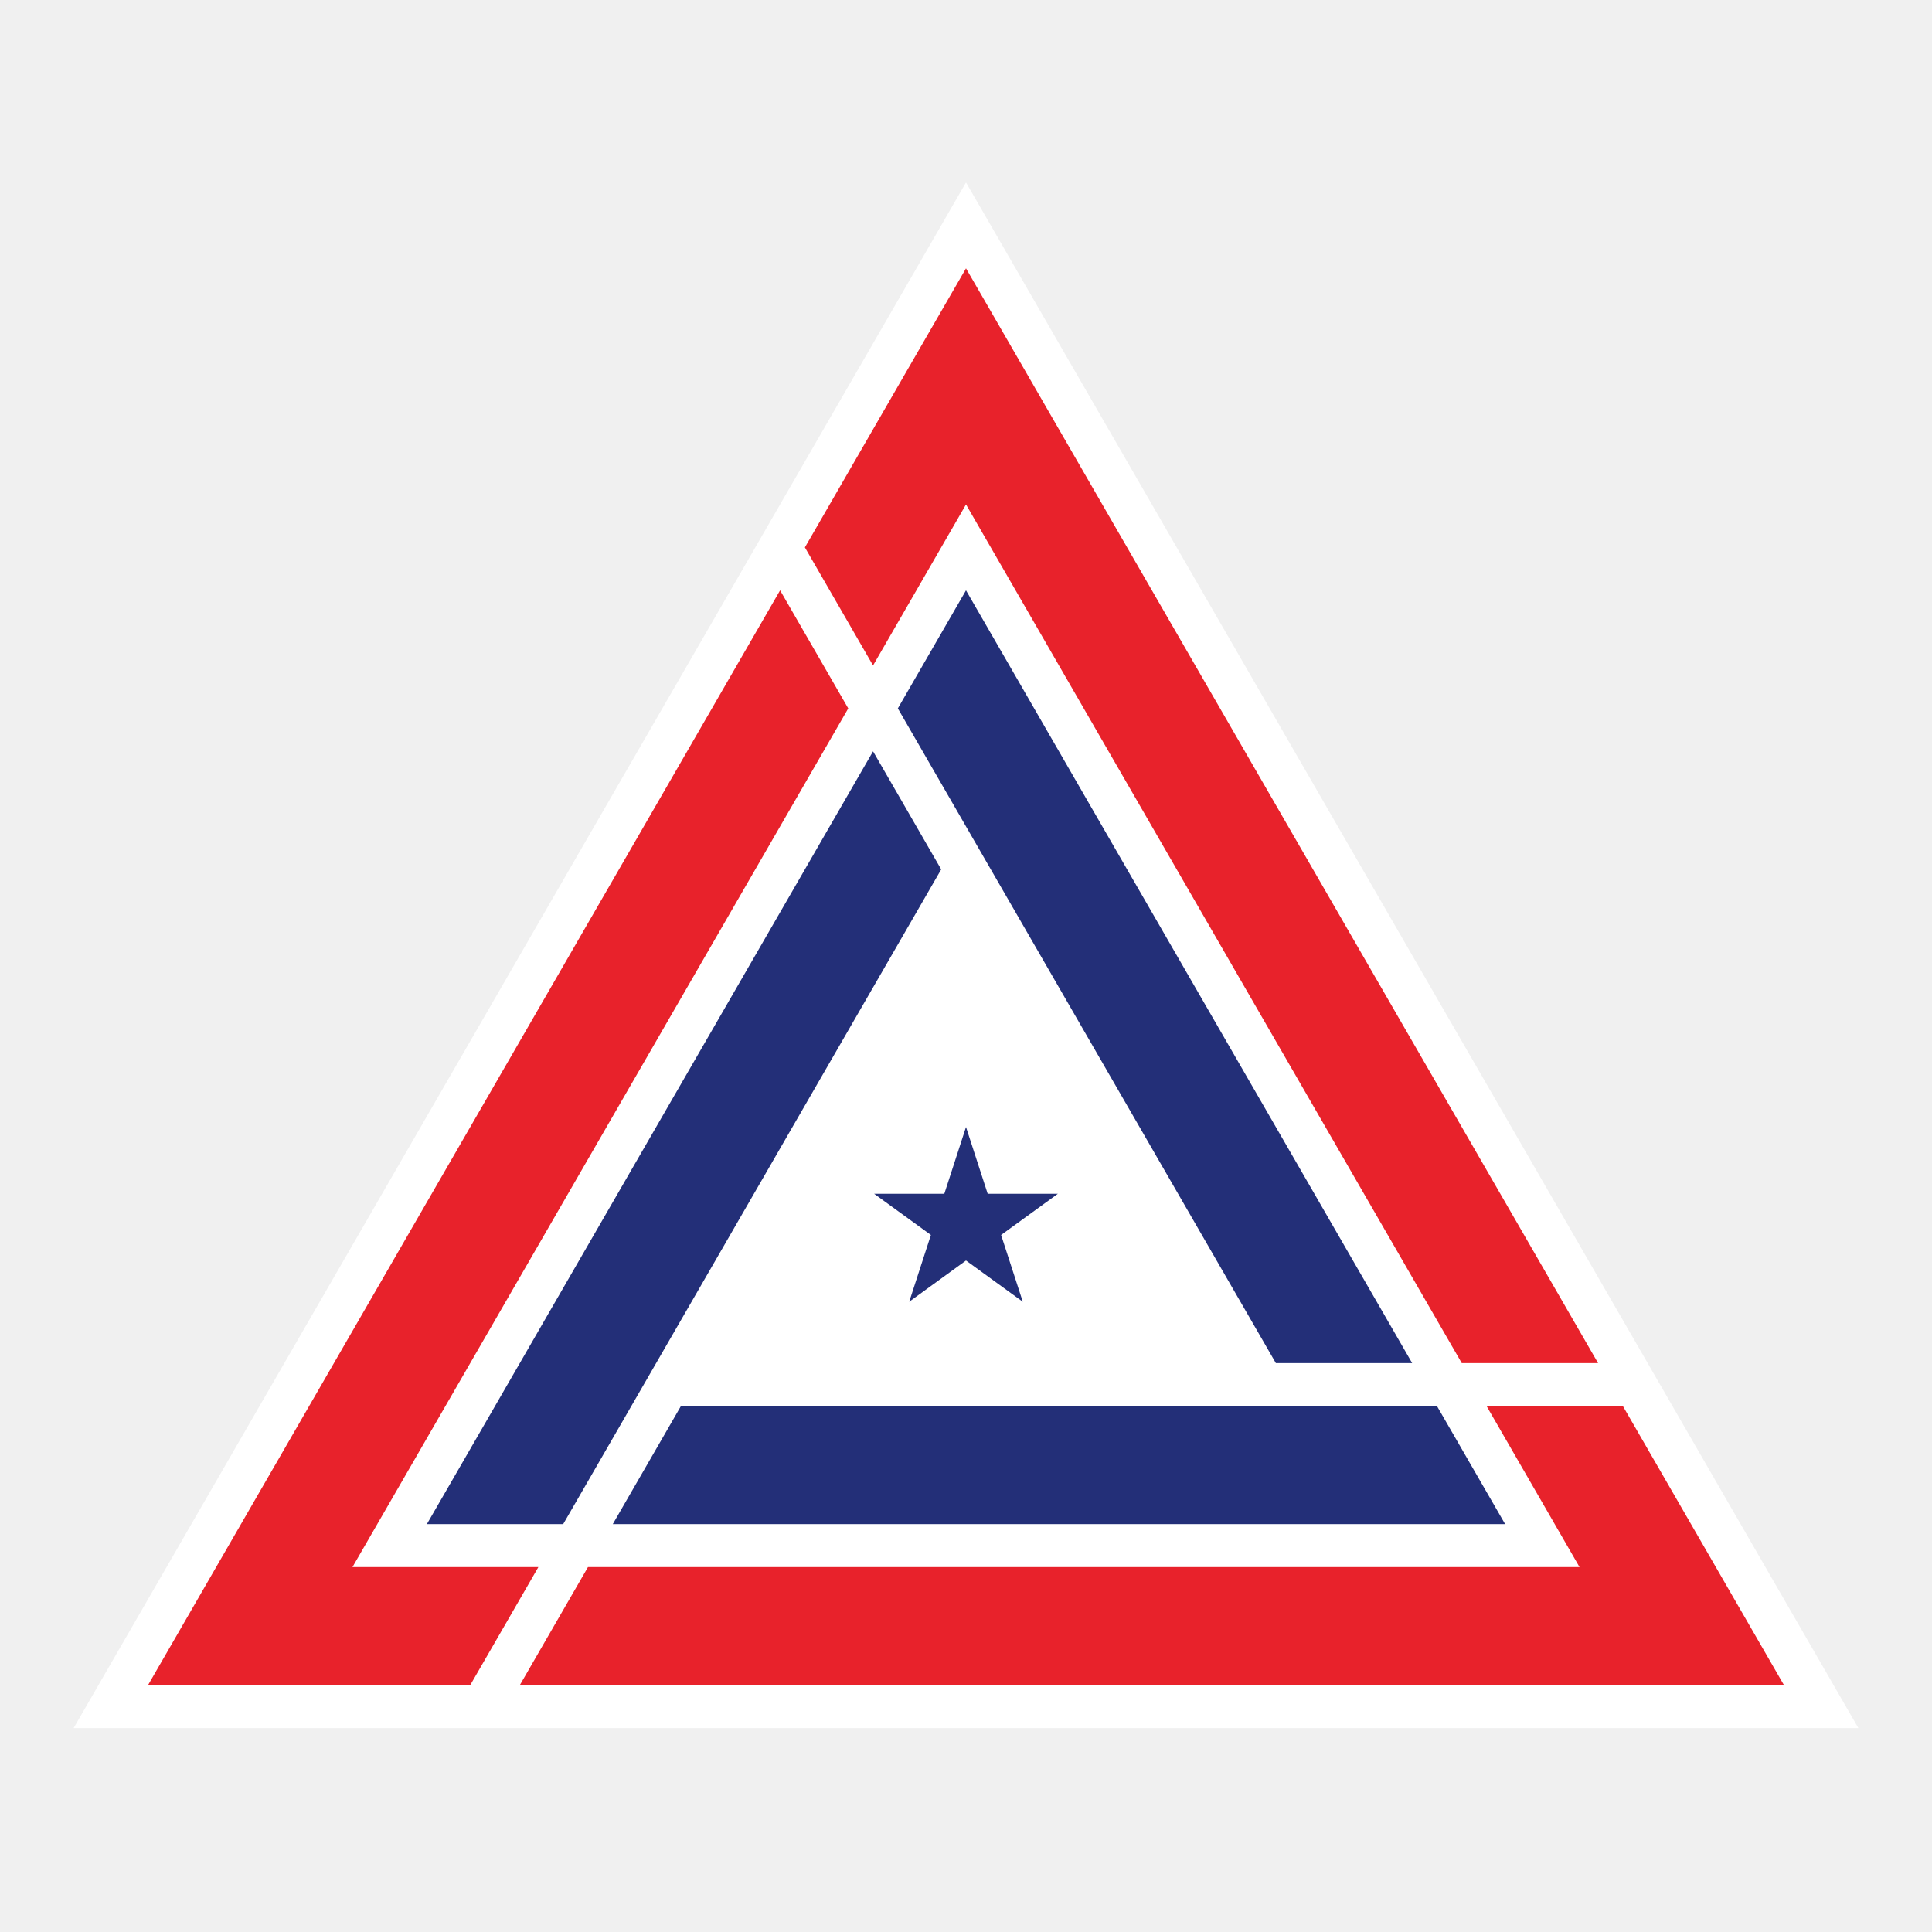
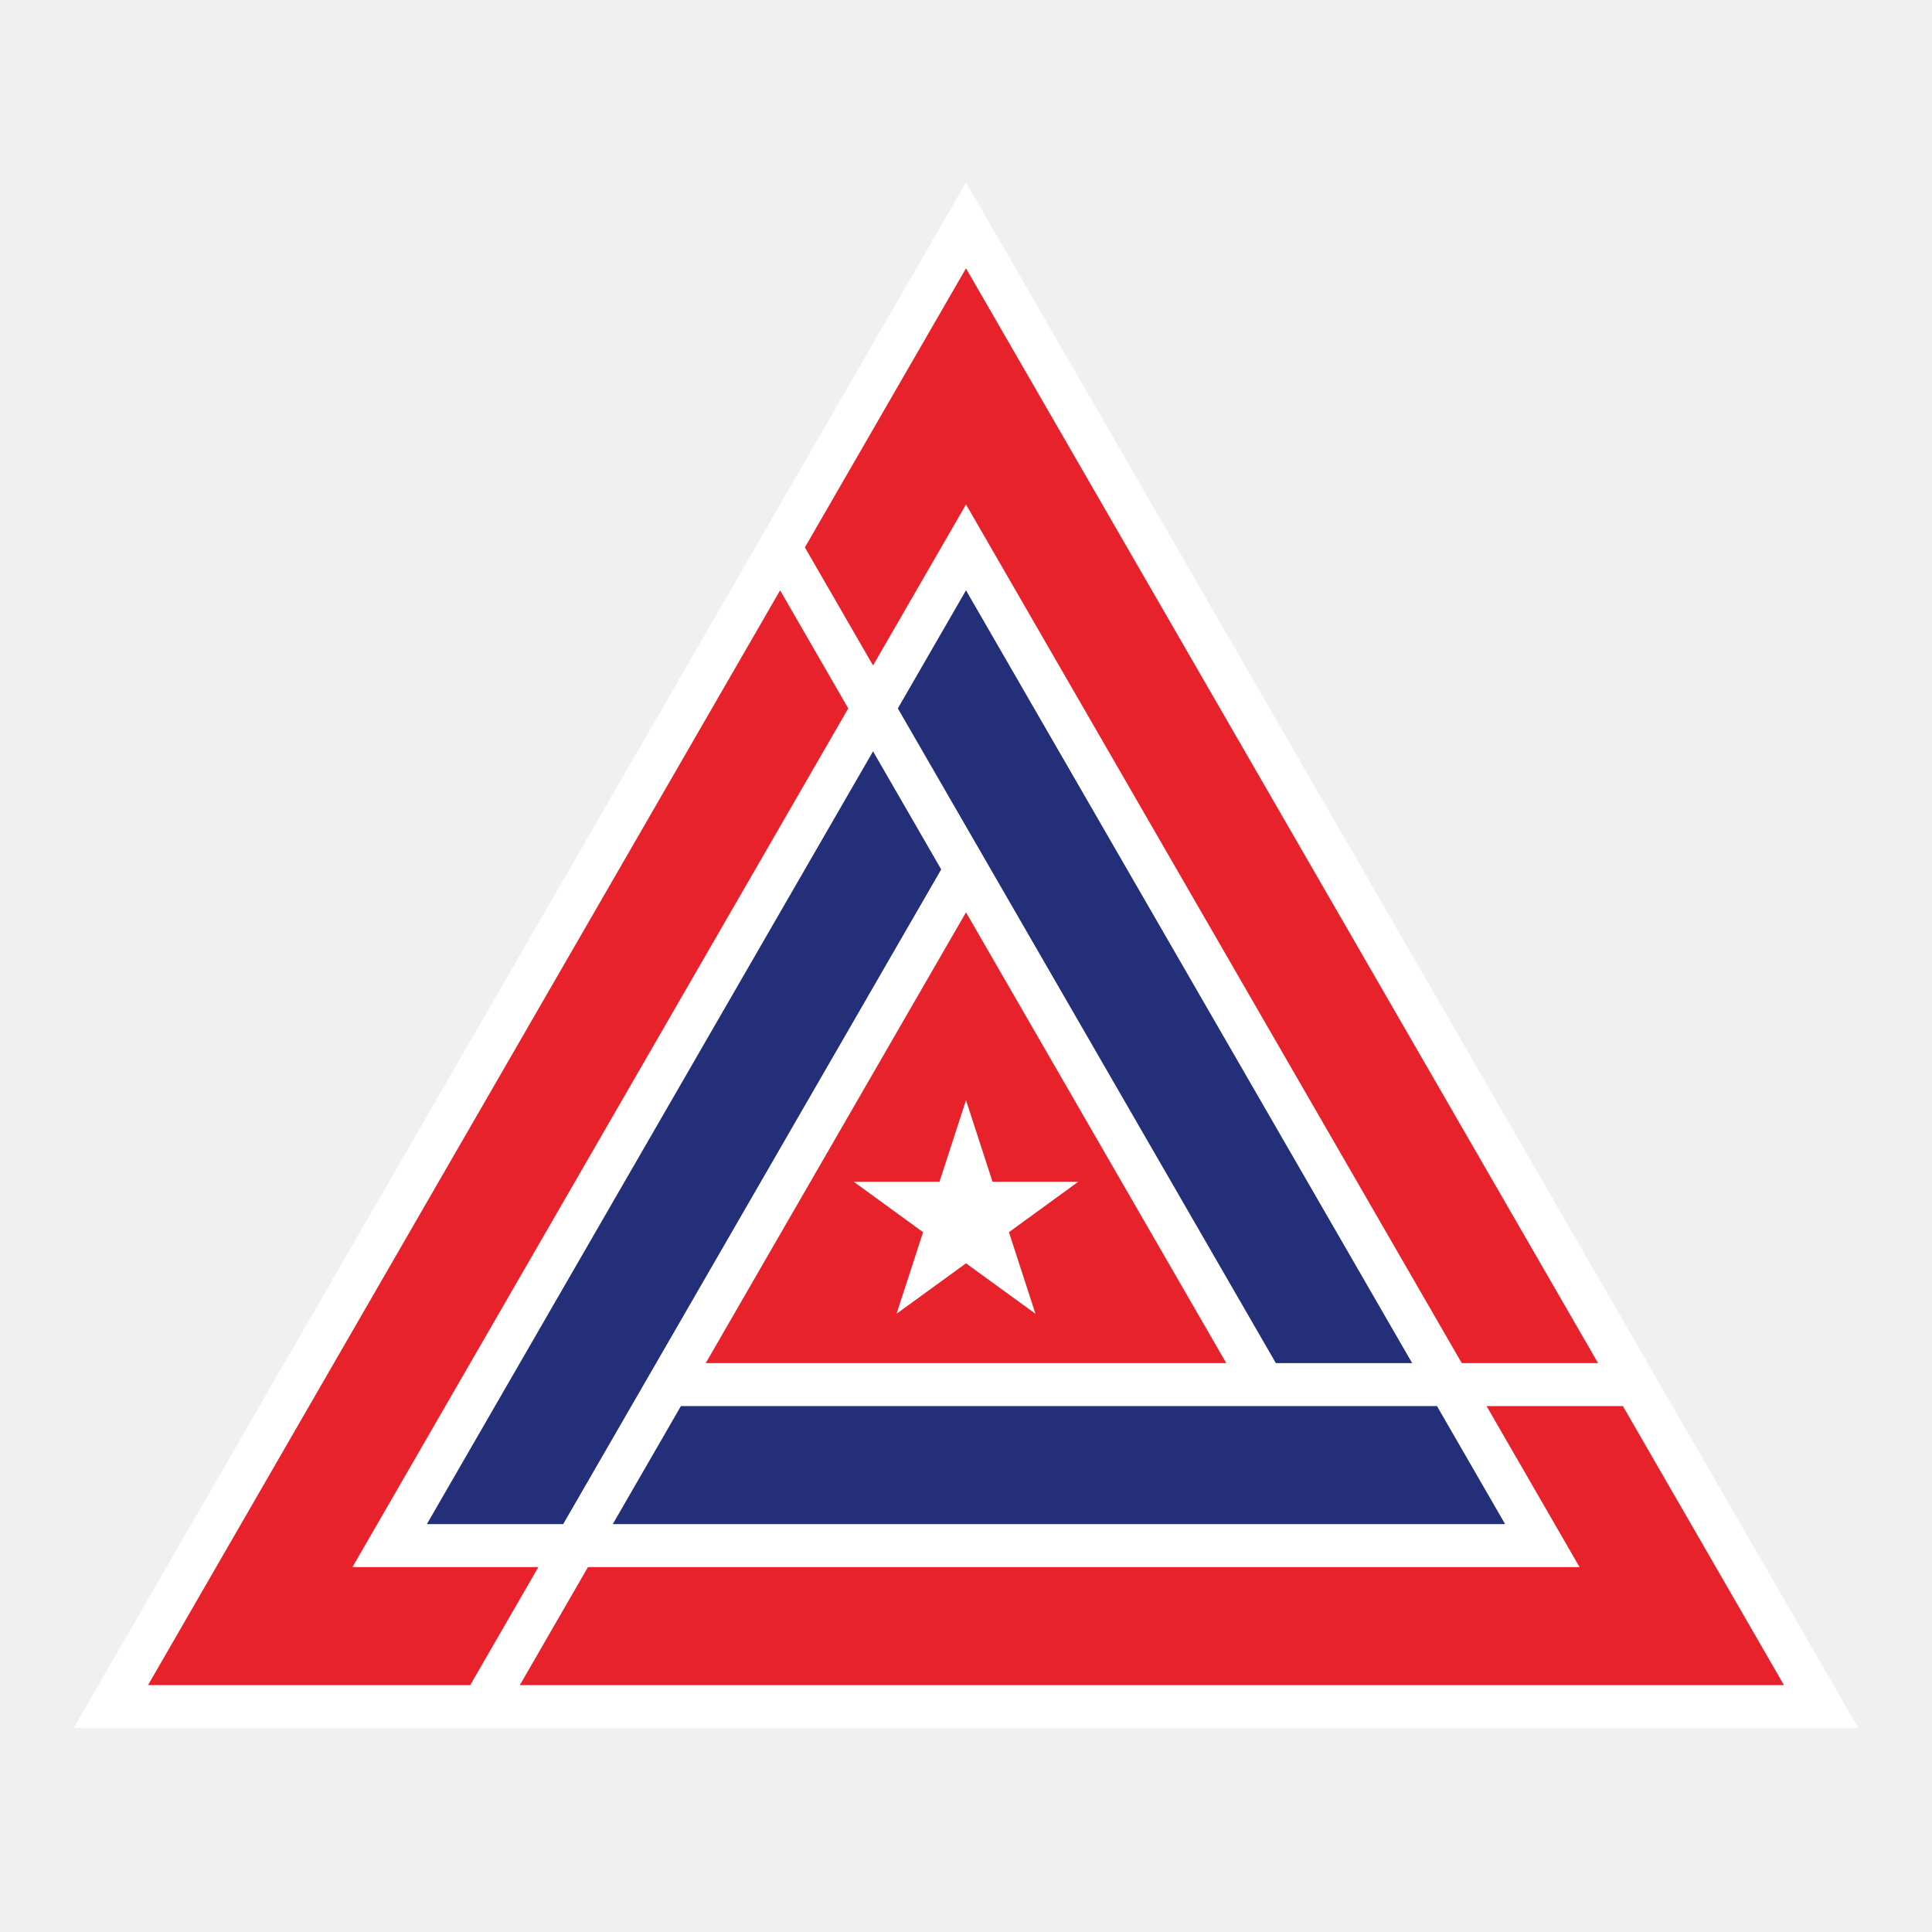
<svg xmlns="http://www.w3.org/2000/svg" viewBox="10 7 180 180" role="img" aria-label="The Daily Spunkmeyer">
  <polygon points="100,24 183.14,168 16.86,168" fill="#FFFFFF" />
  <polygon points="100,32 158.89,134 146.19,134 100,54 91.34,69 84.99,58" fill="#E8222B" />
  <polygon points="100,62 141.57,134 128.87,134 93.65,73" fill="#232F78" />
  <polygon points="176.21,164 58.43,164 64.78,153 157.16,153 148.5,138 161.2,138" fill="#E8222B" />
  <polygon points="150.23,149 67.09,149 73.44,138 143.88,138" fill="#232F78" />
  <polygon points="23.79,164 82.68,62 89.03,73 42.84,153 60.16,153 53.81,164" fill="#E8222B" />
  <polygon points="49.77,149 91.34,77 97.69,88 62.47,149" fill="#232F78" />
-   <polygon points="100,112 102.02,118.22 108.56,118.22 103.27,122.06 105.29,128.28 100,124.44 94.71,128.28 96.73,122.06 91.44,118.22 97.98,118.22" fill="#232F78" />
+   <path fill-rule="evenodd" d="M100,92 L124.25,134 L75.75,134 Z M100,109.5 L102.47,117.1 L110.46,117.1 L104,121.8 L106.47,129.4 L100,124.7 L93.53,129.4 L96,121.8 L89.54,117.1 L97.53,117.1 Z" fill="#E8222B" />
</svg>
